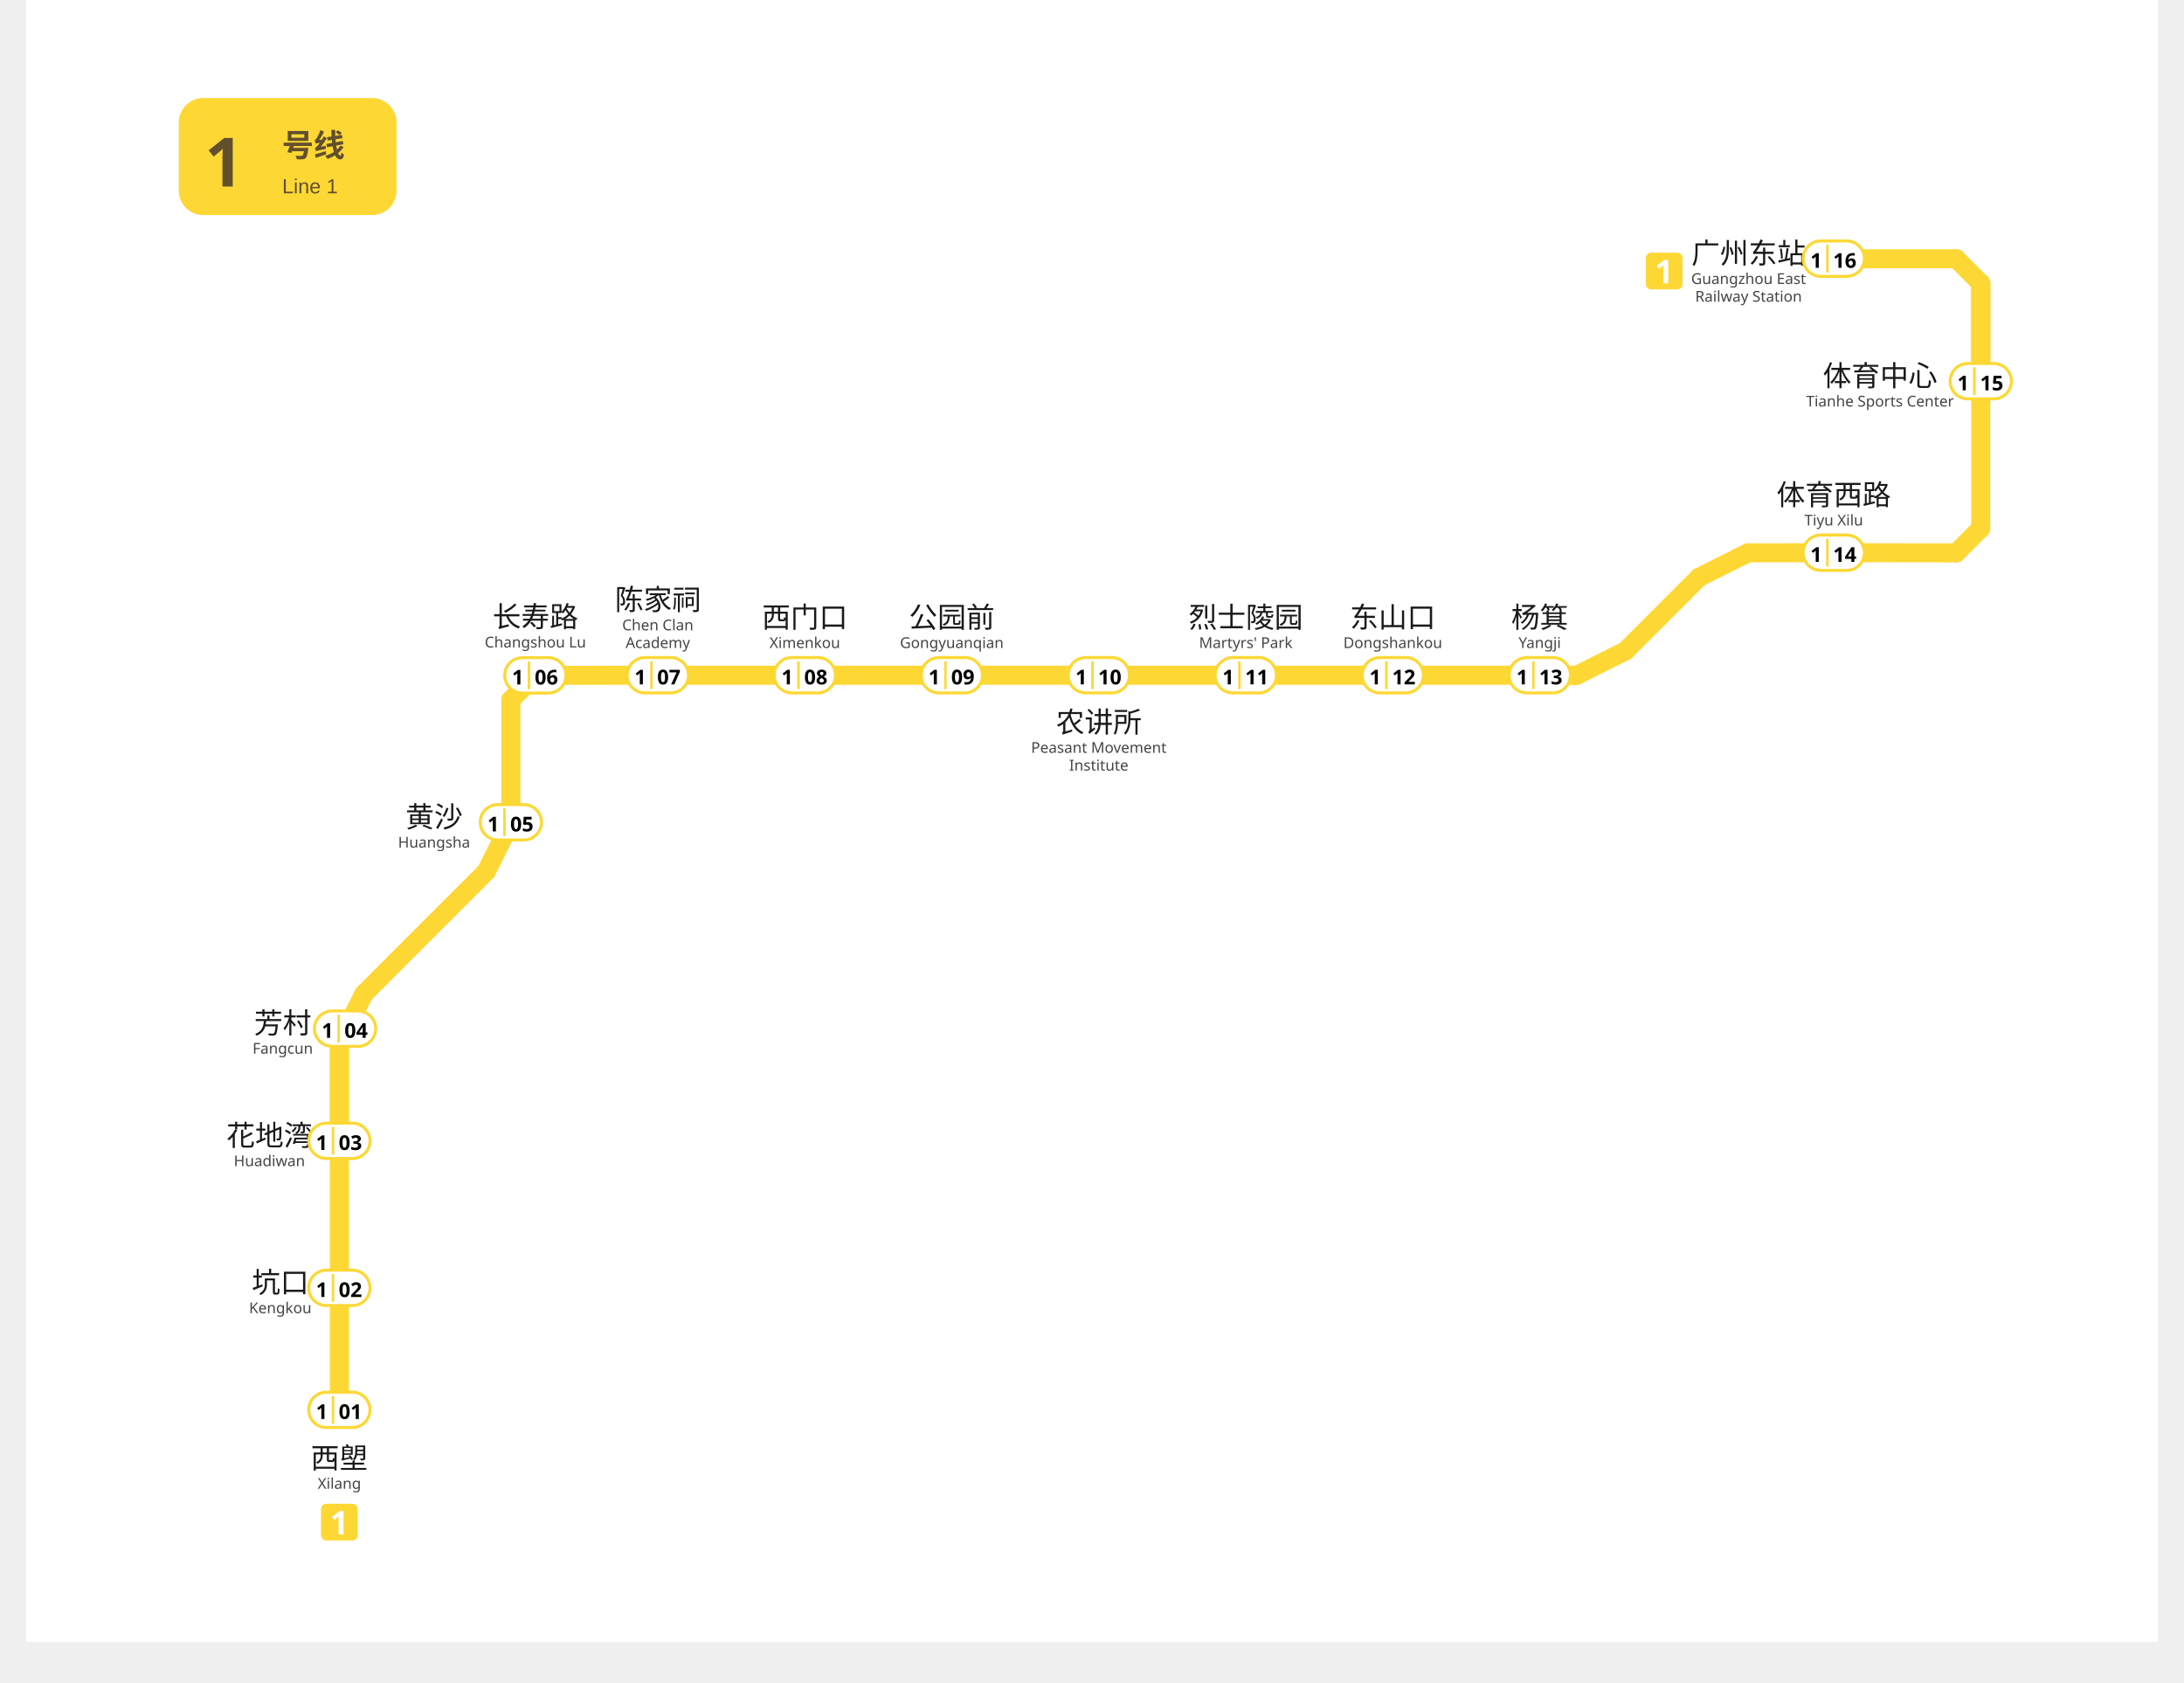
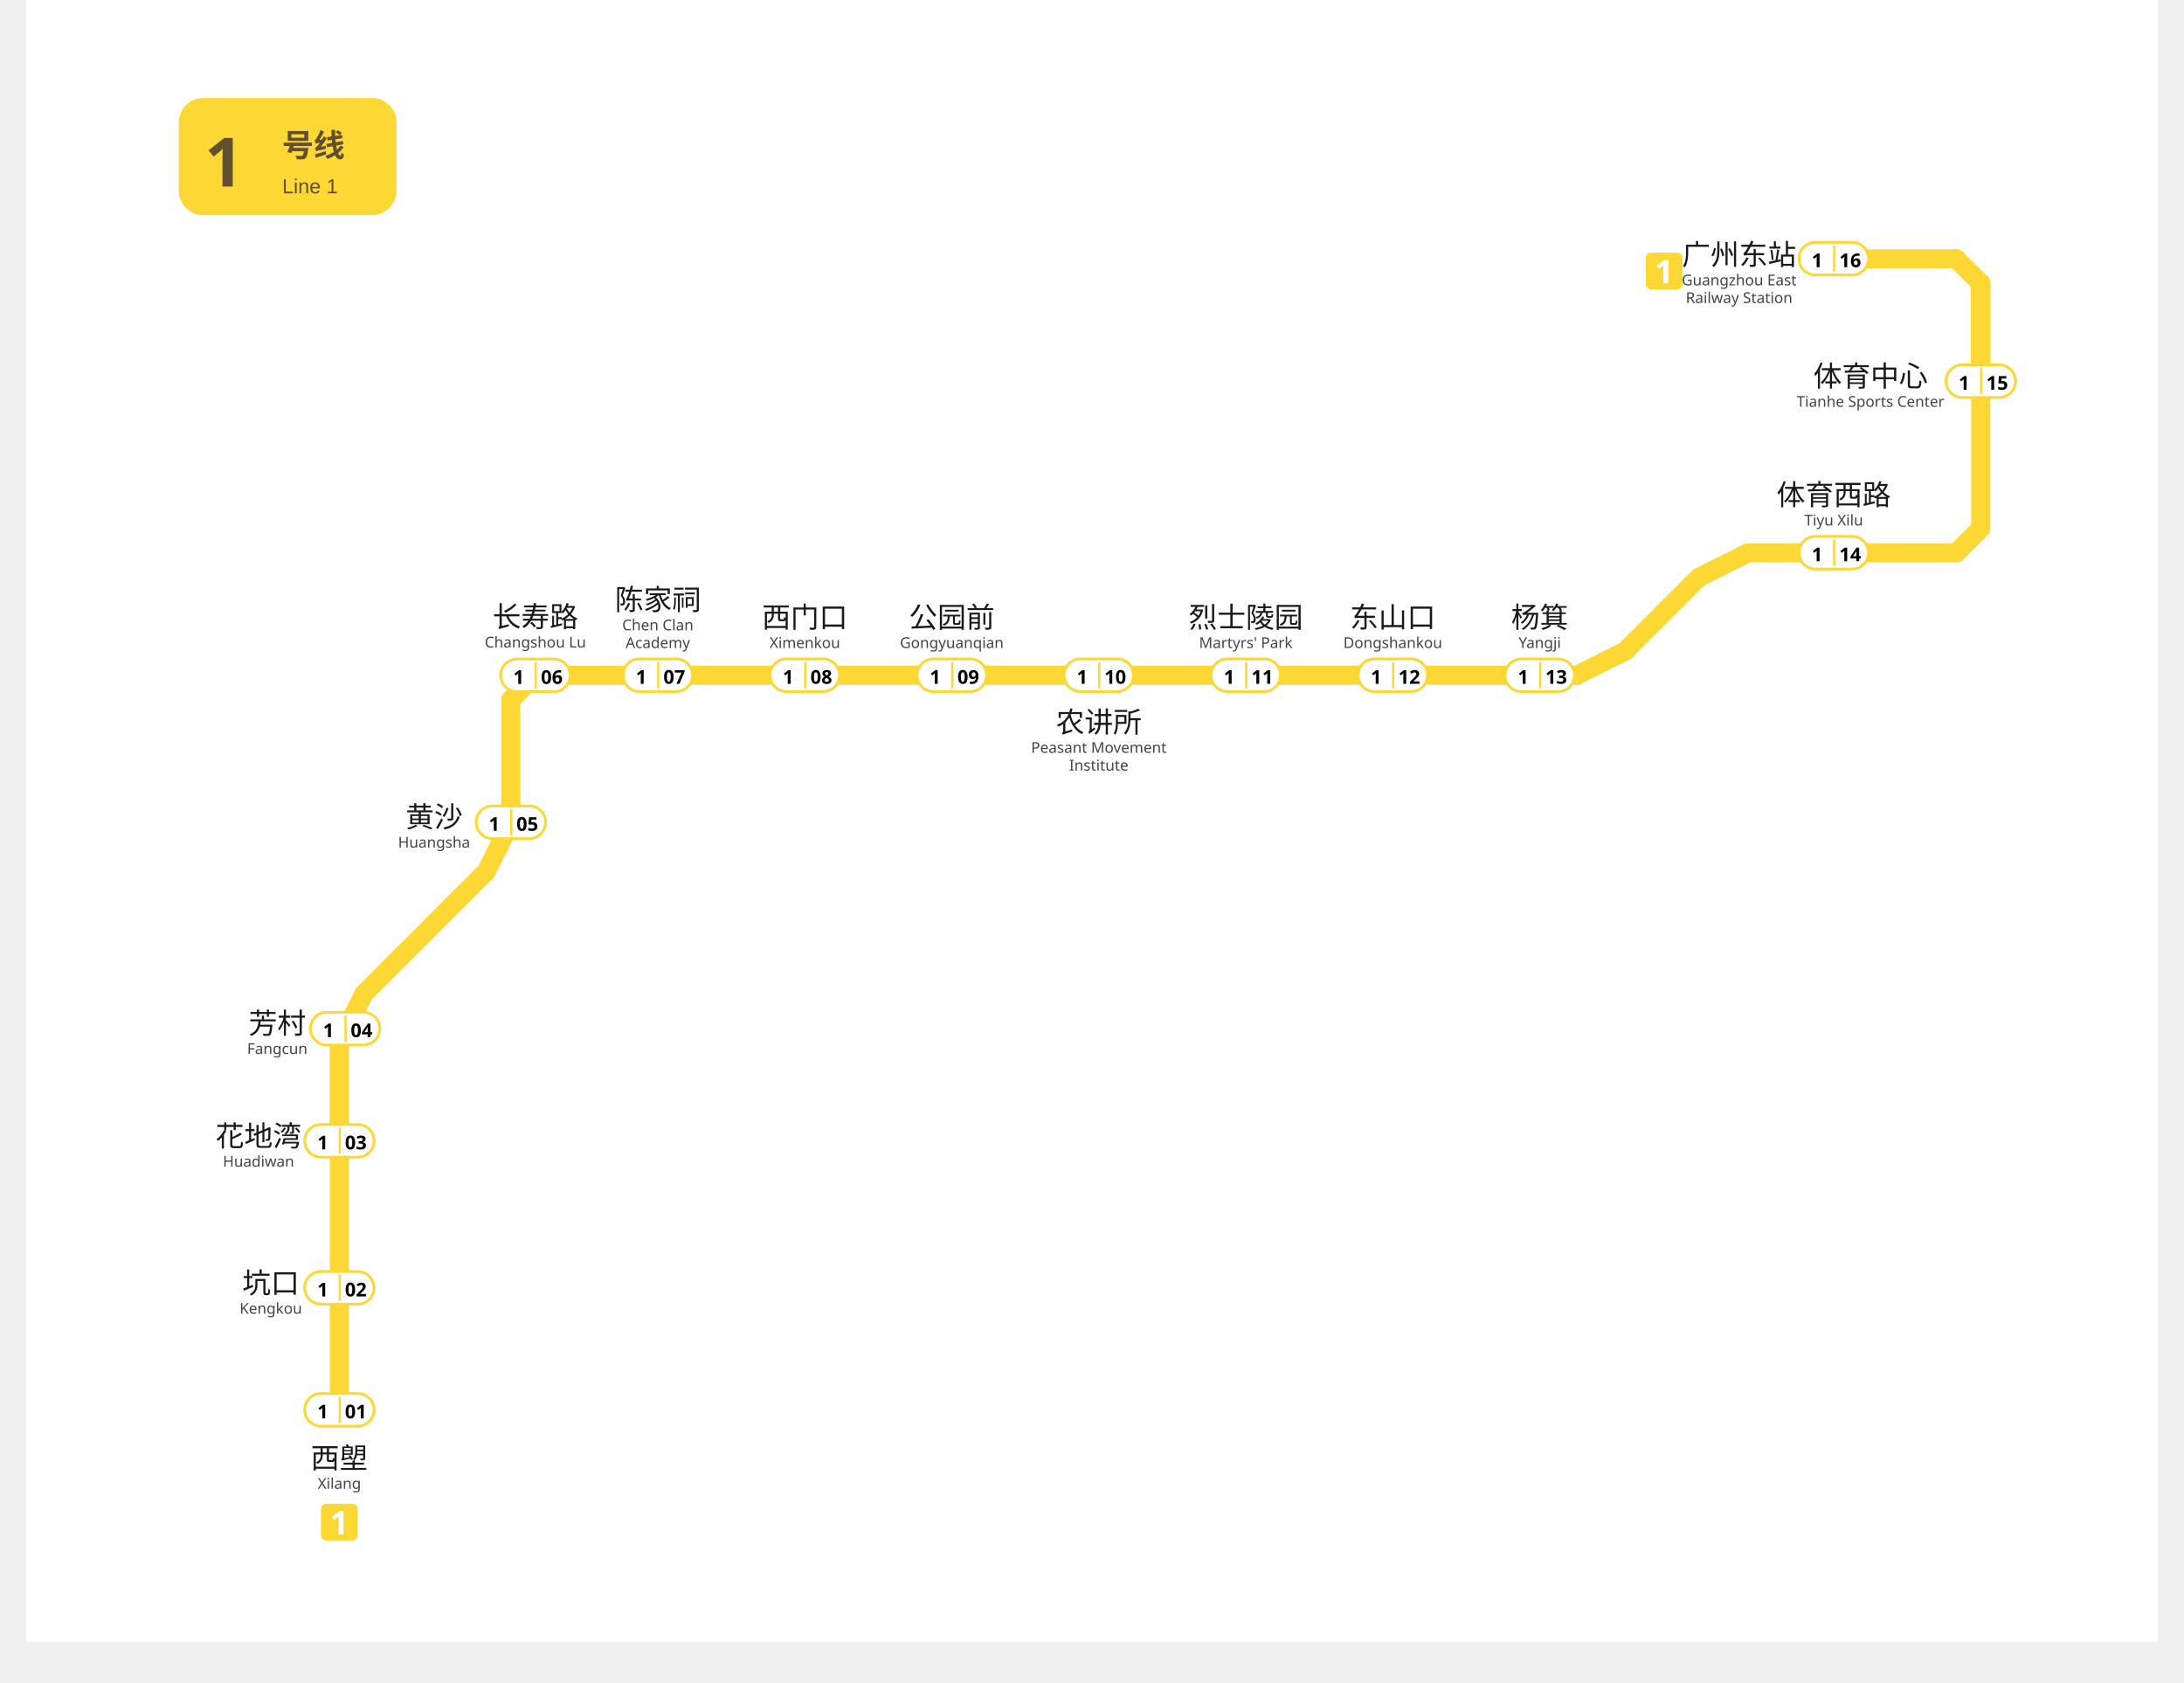
<svg xmlns="http://www.w3.org/2000/svg" viewBox="996.5 762.2 783.0 617.9" width="783" height="603">
  <rect x="996.5" y="762.2" width="783.0" height="603.05" fill="#ffffff" />
  <g id="走廊">
    <line x1="1111.5" y1="1280.25" x2="1111.5" y2="1235.2" style="fill:none;stroke:#FDD835;stroke-width:7;stroke-linecap:round" />
    <line x1="1111.5" y1="1235.2" x2="1111.5" y2="1145.25" style="fill:none;stroke:#FDD835;stroke-width:7;stroke-linecap:round" />
    <line x1="1111.5" y1="1145.25" x2="1112.7" y2="1142.8" style="fill:none;stroke:#FDD835;stroke-width:7;stroke-linecap:round" />
    <line x1="1112.7" y1="1142.8" x2="1120.5" y2="1127.25" style="fill:none;stroke:#FDD835;stroke-width:7;stroke-linecap:round" />
    <line x1="1165.5" y1="1082.25" x2="1120.5" y2="1127.25" style="fill:none;stroke:#FDD835;stroke-width:7;stroke-linecap:round" />
    <line x1="1174.5" y1="1064.25" x2="1165.5" y2="1082.25" style="fill:none;stroke:#FDD835;stroke-width:7;stroke-linecap:round" />
    <line x1="1174.5" y1="1019.25" x2="1174.5" y2="1064.25" style="fill:none;stroke:#FDD835;stroke-width:7;stroke-linecap:round" />
    <line x1="1183.5" y1="1010.25" x2="1174.5" y2="1019.25" style="fill:none;stroke:#FDD835;stroke-width:7;stroke-linecap:round" />
    <line x1="1183.5" y1="1010.25" x2="1228.5" y2="1010.2" style="fill:none;stroke:#FDD835;stroke-width:7;stroke-linecap:round" />
    <line x1="1228.5" y1="1010.2" x2="1282.5" y2="1010.2" style="fill:none;stroke:#FDD835;stroke-width:7;stroke-linecap:round" />
    <line x1="1282.5" y1="1010.2" x2="1336.5" y2="1010.2" style="fill:none;stroke:#FDD835;stroke-width:7;stroke-linecap:round" />
    <line x1="1336.5" y1="1010.2" x2="1390.5" y2="1010.2" style="fill:none;stroke:#FDD835;stroke-width:7;stroke-linecap:round" />
    <line x1="1390.5" y1="1010.2" x2="1444.5" y2="1010.2" style="fill:none;stroke:#FDD835;stroke-width:7;stroke-linecap:round" />
    <line x1="1444.5" y1="1010.2" x2="1498.5" y2="1010.2" style="fill:none;stroke:#FDD835;stroke-width:7;stroke-linecap:round" />
    <line x1="1498.5" y1="1010.2" x2="1552.5" y2="1010.2" style="fill:none;stroke:#FDD835;stroke-width:7;stroke-linecap:round" />
    <line x1="1552.5" y1="1010.2" x2="1566.0" y2="1010.25" style="fill:none;stroke:#FDD835;stroke-width:7;stroke-linecap:round" />
    <line x1="1566.0" y1="1010.25" x2="1584.0" y2="1001.25" style="fill:none;stroke:#FDD835;stroke-width:7;stroke-linecap:round" />
    <line x1="1611.0" y1="974.25" x2="1584.0" y2="1001.25" style="fill:none;stroke:#FDD835;stroke-width:7;stroke-linecap:round" />
    <line x1="1629.0" y1="965.25" x2="1611.0" y2="974.25" style="fill:none;stroke:#FDD835;stroke-width:7;stroke-linecap:round" />
    <line x1="1629.0" y1="965.25" x2="1660.5" y2="965.2" style="fill:none;stroke:#FDD835;stroke-width:7;stroke-linecap:round" />
    <line x1="1705.5" y1="965.25" x2="1660.5" y2="965.2" style="fill:none;stroke:#FDD835;stroke-width:7;stroke-linecap:round" />
    <line x1="1705.5" y1="965.25" x2="1714.5" y2="956.25" style="fill:none;stroke:#FDD835;stroke-width:7;stroke-linecap:round" />
    <line x1="1714.5" y1="866.25" x2="1714.5" y2="956.25" style="fill:none;stroke:#FDD835;stroke-width:7;stroke-linecap:round" />
    <line x1="1714.5" y1="902.2" x2="1714.5" y2="866.25" style="fill:none;stroke:#FDD835;stroke-width:7;stroke-linecap:round" />
    <line x1="1714.5" y1="866.25" x2="1705.5" y2="857.25" style="fill:none;stroke:#FDD835;stroke-width:7;stroke-linecap:round" />
    <line x1="1660.5" y1="857.25" x2="1705.5" y2="857.25" style="fill:none;stroke:#FDD835;stroke-width:7;stroke-linecap:round" />
    <line x1="1111.50" y1="1181.20" x2="1111.50" y2="1145.25" style="fill:none;stroke:#FDD835;stroke-width:7;stroke-linecap:round" />
    <line x1="1714.50" y1="902.20" x2="1714.50" y2="866.25" style="fill:none;stroke:#FDD835;stroke-width:7;stroke-linecap:round" />
  </g>
  <g id="线路徽标">
    <g data-badge="header" transform="translate(1052.5 798.2)" data-ink="#614F2E" data-box="1052.5,798.2,1132.5,841.2" data-chip="1052.5,798.2,1132.5,841.2">
      <rect x="0" y="0" width="80.0" height="43.0" rx="9.0" fill="#FDD835" />
      <text x="9.5" y="32.5" font-family="'Microsoft YaHei', sans-serif" font-size="25" font-weight="bold" fill="#614F2E">1</text>
      <text x="38.0" y="21.5" font-family="'Microsoft YaHei', sans-serif" font-size="11.5" font-weight="600" fill="#614F2E">号线</text>
      <text x="38.0" y="35.0" font-family="Arial, sans-serif" font-size="7.5" fill="#614F2E">Line 1</text>
    </g>
    <g data-badge="chip" transform="translate(1104.75 1314.50)" data-box="1104.75,1314.50,1118.25,1328.00">
      <path d="M11.54 13.49h-9.59c-1.07 0 -1.95 -0.88 -1.95 -1.95v-9.59c0 -1.07 0.88 -1.95 1.95 -1.95h9.59c1.07 0 1.95 0.88 1.95 1.95v9.59C13.49 12.61 12.61 13.49 11.54 13.49z" fill="#FDD835" />
      <path d="M8.26 11.24h-1.81v-4.96c0 -0.2 0 -0.47 0.01 -0.81c0.01 -0.34 0.02 -0.64 0.04 -0.89c-0.04 0.05 -0.13 0.13 -0.26 0.26c-0.13 0.12 -0.25 0.23 -0.37 0.33l-0.98 0.79l-0.88 -1.09l2.76 -2.2h1.49V11.24z" fill="#FFFFFF" />
    </g>
    <g data-badge="chip" transform="translate(1591.45 855.00)" data-box="1591.45,855.00,1604.95,868.50">
      <path d="M11.54 13.49h-9.59c-1.07 0 -1.95 -0.88 -1.95 -1.95v-9.59c0 -1.07 0.88 -1.95 1.95 -1.95h9.59c1.07 0 1.95 0.88 1.95 1.95v9.59C13.49 12.61 12.61 13.49 11.54 13.49z" fill="#FDD835" />
      <path d="M8.26 11.24h-1.81v-4.96c0 -0.2 0 -0.47 0.01 -0.81c0.01 -0.34 0.02 -0.64 0.04 -0.89c-0.04 0.05 -0.13 0.13 -0.26 0.26c-0.13 0.12 -0.25 0.23 -0.37 0.33l-0.98 0.79l-0.88 -1.09l2.76 -2.2h1.49V11.24z" fill="#FFFFFF" />
    </g>
  </g>
  <g id="站名标注" font-family="'Microsoft YaHei', 'PingFang SC', sans-serif">
-     <text x="1111.5" y="1301.5" text-anchor="middle" font-size="10.5" font-weight="500" fill="#1a1a1a">西塱</text>
-     <text x="1111.5" y="1309.0" text-anchor="middle" font-size="5.5" fill="#444444">Xilang</text>
-     <text x="1089.8" y="1237.0" text-anchor="middle" font-size="10.5" font-weight="500" fill="#1a1a1a">坑口</text>
-     <text x="1089.8" y="1244.5" text-anchor="middle" font-size="5.5" fill="#444444">Kengkou</text>
-     <text x="1085.8" y="1183.0" text-anchor="middle" font-size="10.5" font-weight="500" fill="#1a1a1a">花地湾</text>
-     <text x="1085.8" y="1190.5" text-anchor="middle" font-size="5.5" fill="#444444">Huadiwan</text>
-     <text x="1090.7" y="1141.7" text-anchor="middle" font-size="10.5" font-weight="500" fill="#1a1a1a">芳村</text>
-     <text x="1090.7" y="1149.2" text-anchor="middle" font-size="5.5" fill="#444444">Fangcun</text>
-     <text x="1146.3" y="1066.0" text-anchor="middle" font-size="10.5" font-weight="500" fill="#1a1a1a">黄沙</text>
-     <text x="1146.3" y="1073.5" text-anchor="middle" font-size="5.5" fill="#444444">Huangsha</text>
-     <text x="1228.5" y="986.2" text-anchor="middle" font-size="10.5" font-weight="500" fill="#1a1a1a">陈家祠</text>
-     <text x="1228.5" y="993.7" text-anchor="middle" font-size="5.5" fill="#444444">Chen Clan</text>
-     <text x="1228.5" y="1000.2" text-anchor="middle" font-size="5.5" fill="#444444">Academy</text>
-     <text x="1282.5" y="992.7" text-anchor="middle" font-size="10.5" font-weight="500" fill="#1a1a1a">西门口</text>
-     <text x="1282.5" y="1000.2" text-anchor="middle" font-size="5.5" fill="#444444">Ximenkou</text>
-     <text x="1336.5" y="992.7" text-anchor="middle" font-size="10.5" font-weight="500" fill="#1a1a1a">公园前</text>
-     <text x="1336.5" y="1000.2" text-anchor="middle" font-size="5.5" fill="#444444">Gongyuanqian</text>
-     <text x="1390.5" y="1031.2" text-anchor="middle" font-size="10.5" font-weight="500" fill="#1a1a1a">农讲所</text>
-     <text x="1390.5" y="1038.7" text-anchor="middle" font-size="5.5" fill="#444444">Peasant Movement</text>
-     <text x="1390.5" y="1045.2" text-anchor="middle" font-size="5.5" fill="#444444">Institute</text>
-     <text x="1444.5" y="992.7" text-anchor="middle" font-size="10.5" font-weight="500" fill="#1a1a1a">烈士陵园</text>
-     <text x="1444.5" y="1000.2" text-anchor="middle" font-size="5.5" fill="#444444">Martyrs' Park</text>
-     <text x="1498.5" y="992.7" text-anchor="middle" font-size="10.5" font-weight="500" fill="#1a1a1a">东山口</text>
-     <text x="1498.5" y="1000.2" text-anchor="middle" font-size="5.5" fill="#444444">Dongshankou</text>
-     <text x="1552.5" y="992.7" text-anchor="middle" font-size="10.5" font-weight="500" fill="#1a1a1a">杨箕</text>
-     <text x="1552.5" y="1000.2" text-anchor="middle" font-size="5.5" fill="#444444">Yangji</text>
-     <text x="1660.5" y="947.7" text-anchor="middle" font-size="10.5" font-weight="500" fill="#1a1a1a">体育西路</text>
-     <text x="1660.5" y="955.2" text-anchor="middle" font-size="5.5" fill="#444444">Tiyu Xilu</text>
-     <text x="1677.5" y="904.0" text-anchor="middle" font-size="10.5" font-weight="500" fill="#1a1a1a">体育中心</text>
-     <text x="1677.5" y="911.5" text-anchor="middle" font-size="5.5" fill="#444444">Tianhe Sports Center</text>
-     <text x="1629.2" y="859.0" text-anchor="middle" font-size="10.5" font-weight="500" fill="#1a1a1a">广州东站</text>
-     <text x="1629.2" y="866.5" text-anchor="middle" font-size="5.5" fill="#444444">Guangzhou East</text>
-     <text x="1629.2" y="873.0" text-anchor="middle" font-size="5.5" fill="#444444">Railway Station</text>
-     <text x="1183.5" y="992.5" text-anchor="middle" font-size="10.5" font-weight="500" fill="#1a1a1a">长寿路</text>
-     <text x="1183.5" y="1000.0" text-anchor="middle" font-size="5.5" fill="#444444">Changshou Lu</text>
+     <text x="1111.50" y="1301.50" text-anchor="middle" font-size="10.5" font-weight="500" fill="#1a1a1a">西塱</text>
+     <text x="1111.50" y="1309.00" text-anchor="middle" font-size="5.5" fill="#444444">Xilang</text>
+     <text x="1086.31" y="1237.20" text-anchor="middle" font-size="10.5" font-weight="500" fill="#1a1a1a">坑口</text>
+     <text x="1086.31" y="1244.70" text-anchor="middle" font-size="5.5" fill="#444444">Kengkou</text>
+     <text x="1081.80" y="1183.20" text-anchor="middle" font-size="10.5" font-weight="500" fill="#1a1a1a">花地湾</text>
+     <text x="1081.80" y="1190.70" text-anchor="middle" font-size="5.5" fill="#444444">Huadiwan</text>
+     <text x="1088.70" y="1141.80" text-anchor="middle" font-size="10.5" font-weight="500" fill="#1a1a1a">芳村</text>
+     <text x="1088.70" y="1149.30" text-anchor="middle" font-size="5.5" fill="#444444">Fangcun</text>
+     <text x="1146.30" y="1066.00" text-anchor="middle" font-size="10.5" font-weight="500" fill="#1a1a1a">黄沙</text>
+     <text x="1146.30" y="1073.50" text-anchor="middle" font-size="5.5" fill="#444444">Huangsha</text>
+     <text x="1228.50" y="986.20" text-anchor="middle" font-size="10.5" font-weight="500" fill="#1a1a1a">陈家祠</text>
+     <text x="1228.50" y="993.70" text-anchor="middle" font-size="5.5" fill="#444444">Chen Clan</text>
+     <text x="1228.50" y="1000.20" text-anchor="middle" font-size="5.5" fill="#444444">Academy</text>
+     <text x="1282.50" y="992.70" text-anchor="middle" font-size="10.5" font-weight="500" fill="#1a1a1a">西门口</text>
+     <text x="1282.50" y="1000.20" text-anchor="middle" font-size="5.5" fill="#444444">Ximenkou</text>
+     <text x="1336.50" y="992.70" text-anchor="middle" font-size="10.5" font-weight="500" fill="#1a1a1a">公园前</text>
+     <text x="1336.50" y="1000.20" text-anchor="middle" font-size="5.5" fill="#444444">Gongyuanqian</text>
+     <text x="1390.50" y="1031.20" text-anchor="middle" font-size="10.5" font-weight="500" fill="#1a1a1a">农讲所</text>
+     <text x="1390.50" y="1038.70" text-anchor="middle" font-size="5.5" fill="#444444">Peasant Movement</text>
+     <text x="1390.50" y="1045.20" text-anchor="middle" font-size="5.5" fill="#444444">Institute</text>
+     <text x="1444.50" y="992.70" text-anchor="middle" font-size="10.5" font-weight="500" fill="#1a1a1a">烈士陵园</text>
+     <text x="1444.50" y="1000.20" text-anchor="middle" font-size="5.5" fill="#444444">Martyrs' Park</text>
+     <text x="1498.50" y="992.70" text-anchor="middle" font-size="10.5" font-weight="500" fill="#1a1a1a">东山口</text>
+     <text x="1498.50" y="1000.20" text-anchor="middle" font-size="5.5" fill="#444444">Dongshankou</text>
+     <text x="1552.50" y="992.70" text-anchor="middle" font-size="10.5" font-weight="500" fill="#1a1a1a">杨箕</text>
+     <text x="1552.50" y="1000.20" text-anchor="middle" font-size="5.5" fill="#444444">Yangji</text>
+     <text x="1660.50" y="947.70" text-anchor="middle" font-size="10.5" font-weight="500" fill="#1a1a1a">体育西路</text>
+     <text x="1660.50" y="955.20" text-anchor="middle" font-size="5.5" fill="#444444">Tiyu Xilu</text>
+     <text x="1674.00" y="904.12" text-anchor="middle" font-size="10.5" font-weight="500" fill="#1a1a1a">体育中心</text>
+     <text x="1674.00" y="911.62" text-anchor="middle" font-size="5.5" fill="#444444">Tianhe Sports Center</text>
+     <text x="1625.74" y="859.50" text-anchor="middle" font-size="10.5" font-weight="500" fill="#1a1a1a">广州东站</text>
+     <text x="1625.74" y="867.00" text-anchor="middle" font-size="5.5" fill="#444444">Guangzhou East</text>
+     <text x="1625.74" y="873.50" text-anchor="middle" font-size="5.5" fill="#444444">Railway Station</text>
+     <text x="1183.50" y="992.50" text-anchor="middle" font-size="10.5" font-weight="500" fill="#1a1a1a">长寿路</text>
+     <text x="1183.50" y="1000.00" text-anchor="middle" font-size="5.5" fill="#444444">Changshou Lu</text>
  </g>
  <g id="编号牌" font-family="'Microsoft YaHei', 'PingFang SC', sans-serif">
-     <rect x="1100.25" y="1273.50" width="22.50" height="13.00" rx="6.50" fill="#FFFFFF" stroke="#FDD835" stroke-width="1.1" />
-     <line x1="1109.15" y1="1274.90" x2="1109.15" y2="1285.10" stroke="#FDD835" stroke-width="0.9" />
-     <text x="1105.05" y="1280.45" text-anchor="middle" dominant-baseline="central" font-size="7.5" font-weight="700" fill="#000000">1</text>
-     <text x="1115.55" y="1280.45" text-anchor="middle" dominant-baseline="central" font-size="7.5" font-weight="700" fill="#000000">01</text>
-     <rect x="1100.25" y="1228.70" width="22.50" height="13.00" rx="6.50" fill="#FFFFFF" stroke="#FDD835" stroke-width="1.1" />
-     <line x1="1109.15" y1="1230.10" x2="1109.15" y2="1240.30" stroke="#FDD835" stroke-width="0.9" />
-     <text x="1105.05" y="1235.65" text-anchor="middle" dominant-baseline="central" font-size="7.5" font-weight="700" fill="#000000">1</text>
-     <text x="1115.55" y="1235.65" text-anchor="middle" dominant-baseline="central" font-size="7.5" font-weight="700" fill="#000000">02</text>
-     <rect x="1100.25" y="1174.70" width="22.50" height="13.00" rx="6.50" fill="#FFFFFF" stroke="#FDD835" stroke-width="1.1" />
-     <line x1="1109.15" y1="1176.10" x2="1109.15" y2="1186.30" stroke="#FDD835" stroke-width="0.9" />
-     <text x="1105.05" y="1181.65" text-anchor="middle" dominant-baseline="central" font-size="7.5" font-weight="700" fill="#000000">1</text>
-     <text x="1115.55" y="1181.65" text-anchor="middle" dominant-baseline="central" font-size="7.5" font-weight="700" fill="#000000">03</text>
-     <rect x="1102.35" y="1133.50" width="22.50" height="13.00" rx="6.50" fill="#FFFFFF" stroke="#FDD835" stroke-width="1.1" />
-     <line x1="1111.25" y1="1134.90" x2="1111.25" y2="1145.10" stroke="#FDD835" stroke-width="0.9" />
-     <text x="1107.15" y="1140.45" text-anchor="middle" dominant-baseline="central" font-size="7.5" font-weight="700" fill="#000000">1</text>
-     <text x="1117.65" y="1140.45" text-anchor="middle" dominant-baseline="central" font-size="7.5" font-weight="700" fill="#000000">04</text>
-     <rect x="1163.25" y="1057.70" width="22.50" height="13.00" rx="6.50" fill="#FFFFFF" stroke="#FDD835" stroke-width="1.1" />
-     <line x1="1172.15" y1="1059.10" x2="1172.15" y2="1069.30" stroke="#FDD835" stroke-width="0.9" />
-     <text x="1168.05" y="1064.65" text-anchor="middle" dominant-baseline="central" font-size="7.5" font-weight="700" fill="#000000">1</text>
-     <text x="1178.55" y="1064.65" text-anchor="middle" dominant-baseline="central" font-size="7.5" font-weight="700" fill="#000000">05</text>
-     <rect x="1172.25" y="1003.75" width="22.50" height="13.00" rx="6.50" fill="#FFFFFF" stroke="#FDD835" stroke-width="1.1" />
-     <line x1="1181.15" y1="1005.15" x2="1181.15" y2="1015.35" stroke="#FDD835" stroke-width="0.9" />
-     <text x="1177.05" y="1010.70" text-anchor="middle" dominant-baseline="central" font-size="7.5" font-weight="700" fill="#000000">1</text>
-     <text x="1187.55" y="1010.70" text-anchor="middle" dominant-baseline="central" font-size="7.5" font-weight="700" fill="#000000">06</text>
-     <rect x="1217.25" y="1003.70" width="22.50" height="13.00" rx="6.50" fill="#FFFFFF" stroke="#FDD835" stroke-width="1.1" />
-     <line x1="1226.15" y1="1005.10" x2="1226.15" y2="1015.30" stroke="#FDD835" stroke-width="0.9" />
-     <text x="1222.05" y="1010.65" text-anchor="middle" dominant-baseline="central" font-size="7.5" font-weight="700" fill="#000000">1</text>
-     <text x="1232.55" y="1010.65" text-anchor="middle" dominant-baseline="central" font-size="7.5" font-weight="700" fill="#000000">07</text>
-     <rect x="1271.25" y="1003.70" width="22.50" height="13.00" rx="6.50" fill="#FFFFFF" stroke="#FDD835" stroke-width="1.1" />
-     <line x1="1280.15" y1="1005.10" x2="1280.15" y2="1015.30" stroke="#FDD835" stroke-width="0.9" />
-     <text x="1276.05" y="1010.65" text-anchor="middle" dominant-baseline="central" font-size="7.5" font-weight="700" fill="#000000">1</text>
-     <text x="1286.55" y="1010.65" text-anchor="middle" dominant-baseline="central" font-size="7.5" font-weight="700" fill="#000000">08</text>
-     <rect x="1325.25" y="1003.70" width="22.50" height="13.00" rx="6.50" fill="#FFFFFF" stroke="#FDD835" stroke-width="1.1" />
-     <line x1="1334.15" y1="1005.10" x2="1334.15" y2="1015.30" stroke="#FDD835" stroke-width="0.9" />
-     <text x="1330.05" y="1010.65" text-anchor="middle" dominant-baseline="central" font-size="7.5" font-weight="700" fill="#000000">1</text>
-     <text x="1340.55" y="1010.65" text-anchor="middle" dominant-baseline="central" font-size="7.5" font-weight="700" fill="#000000">09</text>
-     <rect x="1379.25" y="1003.70" width="22.50" height="13.00" rx="6.50" fill="#FFFFFF" stroke="#FDD835" stroke-width="1.1" />
-     <line x1="1388.15" y1="1005.10" x2="1388.15" y2="1015.30" stroke="#FDD835" stroke-width="0.9" />
-     <text x="1384.05" y="1010.65" text-anchor="middle" dominant-baseline="central" font-size="7.5" font-weight="700" fill="#000000">1</text>
-     <text x="1394.55" y="1010.65" text-anchor="middle" dominant-baseline="central" font-size="7.5" font-weight="700" fill="#000000">10</text>
-     <rect x="1433.25" y="1003.70" width="22.50" height="13.00" rx="6.50" fill="#FFFFFF" stroke="#FDD835" stroke-width="1.1" />
-     <line x1="1442.15" y1="1005.10" x2="1442.15" y2="1015.30" stroke="#FDD835" stroke-width="0.9" />
-     <text x="1438.05" y="1010.65" text-anchor="middle" dominant-baseline="central" font-size="7.5" font-weight="700" fill="#000000">1</text>
-     <text x="1448.55" y="1010.65" text-anchor="middle" dominant-baseline="central" font-size="7.5" font-weight="700" fill="#000000">11</text>
-     <rect x="1487.25" y="1003.70" width="22.50" height="13.00" rx="6.50" fill="#FFFFFF" stroke="#FDD835" stroke-width="1.1" />
-     <line x1="1496.15" y1="1005.10" x2="1496.15" y2="1015.30" stroke="#FDD835" stroke-width="0.9" />
-     <text x="1492.05" y="1010.65" text-anchor="middle" dominant-baseline="central" font-size="7.5" font-weight="700" fill="#000000">1</text>
-     <text x="1502.55" y="1010.65" text-anchor="middle" dominant-baseline="central" font-size="7.5" font-weight="700" fill="#000000">12</text>
-     <rect x="1541.25" y="1003.70" width="22.50" height="13.00" rx="6.50" fill="#FFFFFF" stroke="#FDD835" stroke-width="1.1" />
-     <line x1="1550.15" y1="1005.10" x2="1550.15" y2="1015.30" stroke="#FDD835" stroke-width="0.9" />
-     <text x="1546.05" y="1010.65" text-anchor="middle" dominant-baseline="central" font-size="7.5" font-weight="700" fill="#000000">1</text>
-     <text x="1556.55" y="1010.65" text-anchor="middle" dominant-baseline="central" font-size="7.5" font-weight="700" fill="#000000">13</text>
-     <rect x="1649.25" y="958.70" width="22.50" height="13.00" rx="6.50" fill="#FFFFFF" stroke="#FDD835" stroke-width="1.1" />
-     <line x1="1658.15" y1="960.10" x2="1658.15" y2="970.30" stroke="#FDD835" stroke-width="0.9" />
-     <text x="1654.05" y="965.65" text-anchor="middle" dominant-baseline="central" font-size="7.5" font-weight="700" fill="#000000">1</text>
-     <text x="1664.55" y="965.65" text-anchor="middle" dominant-baseline="central" font-size="7.5" font-weight="700" fill="#000000">14</text>
-     <rect x="1703.25" y="895.70" width="22.50" height="13.00" rx="6.50" fill="#FFFFFF" stroke="#FDD835" stroke-width="1.1" />
-     <line x1="1712.15" y1="897.10" x2="1712.15" y2="907.30" stroke="#FDD835" stroke-width="0.9" />
-     <text x="1708.05" y="902.65" text-anchor="middle" dominant-baseline="central" font-size="7.5" font-weight="700" fill="#000000">1</text>
-     <text x="1718.55" y="902.65" text-anchor="middle" dominant-baseline="central" font-size="7.5" font-weight="700" fill="#000000">15</text>
-     <rect x="1649.25" y="850.70" width="22.50" height="13.00" rx="6.50" fill="#FFFFFF" stroke="#FDD835" stroke-width="1.1" />
-     <line x1="1658.15" y1="852.10" x2="1658.15" y2="862.30" stroke="#FDD835" stroke-width="0.9" />
-     <text x="1654.05" y="857.65" text-anchor="middle" dominant-baseline="central" font-size="7.5" font-weight="700" fill="#000000">1</text>
-     <text x="1664.55" y="857.65" text-anchor="middle" dominant-baseline="central" font-size="7.5" font-weight="700" fill="#000000">16</text>
+     <rect x="1098.75" y="1274.00" width="25.50" height="12.00" rx="6.00" fill="#FFFFFF" stroke="#FDD835" stroke-width="1.0" />
+     <line x1="1111.65" y1="1275.20" x2="1111.65" y2="1284.80" stroke="#FDD835" stroke-width="0.8" />
+     <text x="1105.40" y="1280.42" text-anchor="middle" dominant-baseline="central" font-size="7.0" font-weight="700" fill="#000000">1</text>
+     <text x="1117.55" y="1280.42" text-anchor="middle" dominant-baseline="central" font-size="7.0" font-weight="700" fill="#000000">01</text>
+     <rect x="1098.75" y="1229.20" width="25.50" height="12.00" rx="6.00" fill="#FFFFFF" stroke="#FDD835" stroke-width="1.0" />
+     <line x1="1111.65" y1="1230.40" x2="1111.65" y2="1240.00" stroke="#FDD835" stroke-width="0.8" />
+     <text x="1105.40" y="1235.62" text-anchor="middle" dominant-baseline="central" font-size="7.0" font-weight="700" fill="#000000">1</text>
+     <text x="1117.55" y="1235.62" text-anchor="middle" dominant-baseline="central" font-size="7.0" font-weight="700" fill="#000000">02</text>
+     <rect x="1098.75" y="1175.20" width="25.50" height="12.00" rx="6.00" fill="#FFFFFF" stroke="#FDD835" stroke-width="1.0" />
+     <line x1="1111.65" y1="1176.40" x2="1111.65" y2="1186.00" stroke="#FDD835" stroke-width="0.8" />
+     <text x="1105.40" y="1181.62" text-anchor="middle" dominant-baseline="central" font-size="7.0" font-weight="700" fill="#000000">1</text>
+     <text x="1117.55" y="1181.62" text-anchor="middle" dominant-baseline="central" font-size="7.0" font-weight="700" fill="#000000">03</text>
+     <rect x="1100.85" y="1134.00" width="25.50" height="12.00" rx="6.00" fill="#FFFFFF" stroke="#FDD835" stroke-width="1.0" />
+     <line x1="1113.75" y1="1135.20" x2="1113.75" y2="1144.80" stroke="#FDD835" stroke-width="0.8" />
+     <text x="1107.50" y="1140.42" text-anchor="middle" dominant-baseline="central" font-size="7.0" font-weight="700" fill="#000000">1</text>
+     <text x="1119.65" y="1140.42" text-anchor="middle" dominant-baseline="central" font-size="7.0" font-weight="700" fill="#000000">04</text>
+     <rect x="1161.75" y="1058.20" width="25.50" height="12.00" rx="6.00" fill="#FFFFFF" stroke="#FDD835" stroke-width="1.0" />
+     <line x1="1174.65" y1="1059.40" x2="1174.65" y2="1069.00" stroke="#FDD835" stroke-width="0.8" />
+     <text x="1168.40" y="1064.62" text-anchor="middle" dominant-baseline="central" font-size="7.0" font-weight="700" fill="#000000">1</text>
+     <text x="1180.55" y="1064.62" text-anchor="middle" dominant-baseline="central" font-size="7.0" font-weight="700" fill="#000000">05</text>
+     <rect x="1170.75" y="1004.25" width="25.50" height="12.00" rx="6.00" fill="#FFFFFF" stroke="#FDD835" stroke-width="1.0" />
+     <line x1="1183.65" y1="1005.45" x2="1183.65" y2="1015.05" stroke="#FDD835" stroke-width="0.8" />
+     <text x="1177.40" y="1010.67" text-anchor="middle" dominant-baseline="central" font-size="7.0" font-weight="700" fill="#000000">1</text>
+     <text x="1189.55" y="1010.67" text-anchor="middle" dominant-baseline="central" font-size="7.0" font-weight="700" fill="#000000">06</text>
+     <rect x="1215.75" y="1004.20" width="25.50" height="12.00" rx="6.00" fill="#FFFFFF" stroke="#FDD835" stroke-width="1.0" />
+     <line x1="1228.65" y1="1005.40" x2="1228.65" y2="1015.00" stroke="#FDD835" stroke-width="0.8" />
+     <text x="1222.40" y="1010.62" text-anchor="middle" dominant-baseline="central" font-size="7.0" font-weight="700" fill="#000000">1</text>
+     <text x="1234.55" y="1010.62" text-anchor="middle" dominant-baseline="central" font-size="7.0" font-weight="700" fill="#000000">07</text>
+     <rect x="1269.75" y="1004.20" width="25.50" height="12.00" rx="6.00" fill="#FFFFFF" stroke="#FDD835" stroke-width="1.0" />
+     <line x1="1282.65" y1="1005.40" x2="1282.65" y2="1015.00" stroke="#FDD835" stroke-width="0.8" />
+     <text x="1276.40" y="1010.62" text-anchor="middle" dominant-baseline="central" font-size="7.0" font-weight="700" fill="#000000">1</text>
+     <text x="1288.55" y="1010.62" text-anchor="middle" dominant-baseline="central" font-size="7.0" font-weight="700" fill="#000000">08</text>
+     <rect x="1323.75" y="1004.20" width="25.50" height="12.00" rx="6.00" fill="#FFFFFF" stroke="#FDD835" stroke-width="1.0" />
+     <line x1="1336.65" y1="1005.40" x2="1336.65" y2="1015.00" stroke="#FDD835" stroke-width="0.8" />
+     <text x="1330.40" y="1010.62" text-anchor="middle" dominant-baseline="central" font-size="7.0" font-weight="700" fill="#000000">1</text>
+     <text x="1342.55" y="1010.62" text-anchor="middle" dominant-baseline="central" font-size="7.0" font-weight="700" fill="#000000">09</text>
+     <rect x="1377.75" y="1004.20" width="25.50" height="12.00" rx="6.00" fill="#FFFFFF" stroke="#FDD835" stroke-width="1.0" />
+     <line x1="1390.65" y1="1005.40" x2="1390.65" y2="1015.00" stroke="#FDD835" stroke-width="0.8" />
+     <text x="1384.40" y="1010.62" text-anchor="middle" dominant-baseline="central" font-size="7.0" font-weight="700" fill="#000000">1</text>
+     <text x="1396.55" y="1010.62" text-anchor="middle" dominant-baseline="central" font-size="7.0" font-weight="700" fill="#000000">10</text>
+     <rect x="1431.75" y="1004.20" width="25.50" height="12.00" rx="6.00" fill="#FFFFFF" stroke="#FDD835" stroke-width="1.0" />
+     <line x1="1444.65" y1="1005.40" x2="1444.65" y2="1015.00" stroke="#FDD835" stroke-width="0.8" />
+     <text x="1438.40" y="1010.62" text-anchor="middle" dominant-baseline="central" font-size="7.0" font-weight="700" fill="#000000">1</text>
+     <text x="1450.55" y="1010.62" text-anchor="middle" dominant-baseline="central" font-size="7.0" font-weight="700" fill="#000000">11</text>
+     <rect x="1485.75" y="1004.20" width="25.50" height="12.00" rx="6.00" fill="#FFFFFF" stroke="#FDD835" stroke-width="1.0" />
+     <line x1="1498.65" y1="1005.40" x2="1498.65" y2="1015.00" stroke="#FDD835" stroke-width="0.8" />
+     <text x="1492.40" y="1010.62" text-anchor="middle" dominant-baseline="central" font-size="7.0" font-weight="700" fill="#000000">1</text>
+     <text x="1504.55" y="1010.62" text-anchor="middle" dominant-baseline="central" font-size="7.0" font-weight="700" fill="#000000">12</text>
+     <rect x="1539.75" y="1004.20" width="25.50" height="12.00" rx="6.00" fill="#FFFFFF" stroke="#FDD835" stroke-width="1.0" />
+     <line x1="1552.65" y1="1005.40" x2="1552.65" y2="1015.00" stroke="#FDD835" stroke-width="0.8" />
+     <text x="1546.40" y="1010.62" text-anchor="middle" dominant-baseline="central" font-size="7.0" font-weight="700" fill="#000000">1</text>
+     <text x="1558.55" y="1010.62" text-anchor="middle" dominant-baseline="central" font-size="7.0" font-weight="700" fill="#000000">13</text>
+     <rect x="1647.75" y="959.20" width="25.50" height="12.00" rx="6.00" fill="#FFFFFF" stroke="#FDD835" stroke-width="1.0" />
+     <line x1="1660.65" y1="960.40" x2="1660.65" y2="970.00" stroke="#FDD835" stroke-width="0.8" />
+     <text x="1654.40" y="965.62" text-anchor="middle" dominant-baseline="central" font-size="7.0" font-weight="700" fill="#000000">1</text>
+     <text x="1666.55" y="965.62" text-anchor="middle" dominant-baseline="central" font-size="7.0" font-weight="700" fill="#000000">14</text>
+     <rect x="1701.75" y="896.20" width="25.50" height="12.00" rx="6.00" fill="#FFFFFF" stroke="#FDD835" stroke-width="1.0" />
+     <line x1="1714.65" y1="897.40" x2="1714.65" y2="907.00" stroke="#FDD835" stroke-width="0.8" />
+     <text x="1708.40" y="902.62" text-anchor="middle" dominant-baseline="central" font-size="7.0" font-weight="700" fill="#000000">1</text>
+     <text x="1720.55" y="902.62" text-anchor="middle" dominant-baseline="central" font-size="7.0" font-weight="700" fill="#000000">15</text>
+     <rect x="1647.75" y="851.20" width="25.50" height="12.00" rx="6.00" fill="#FFFFFF" stroke="#FDD835" stroke-width="1.0" />
+     <line x1="1660.65" y1="852.40" x2="1660.65" y2="862.00" stroke="#FDD835" stroke-width="0.8" />
+     <text x="1654.40" y="857.62" text-anchor="middle" dominant-baseline="central" font-size="7.0" font-weight="700" fill="#000000">1</text>
+     <text x="1666.55" y="857.62" text-anchor="middle" dominant-baseline="central" font-size="7.0" font-weight="700" fill="#000000">16</text>
  </g>
</svg>
